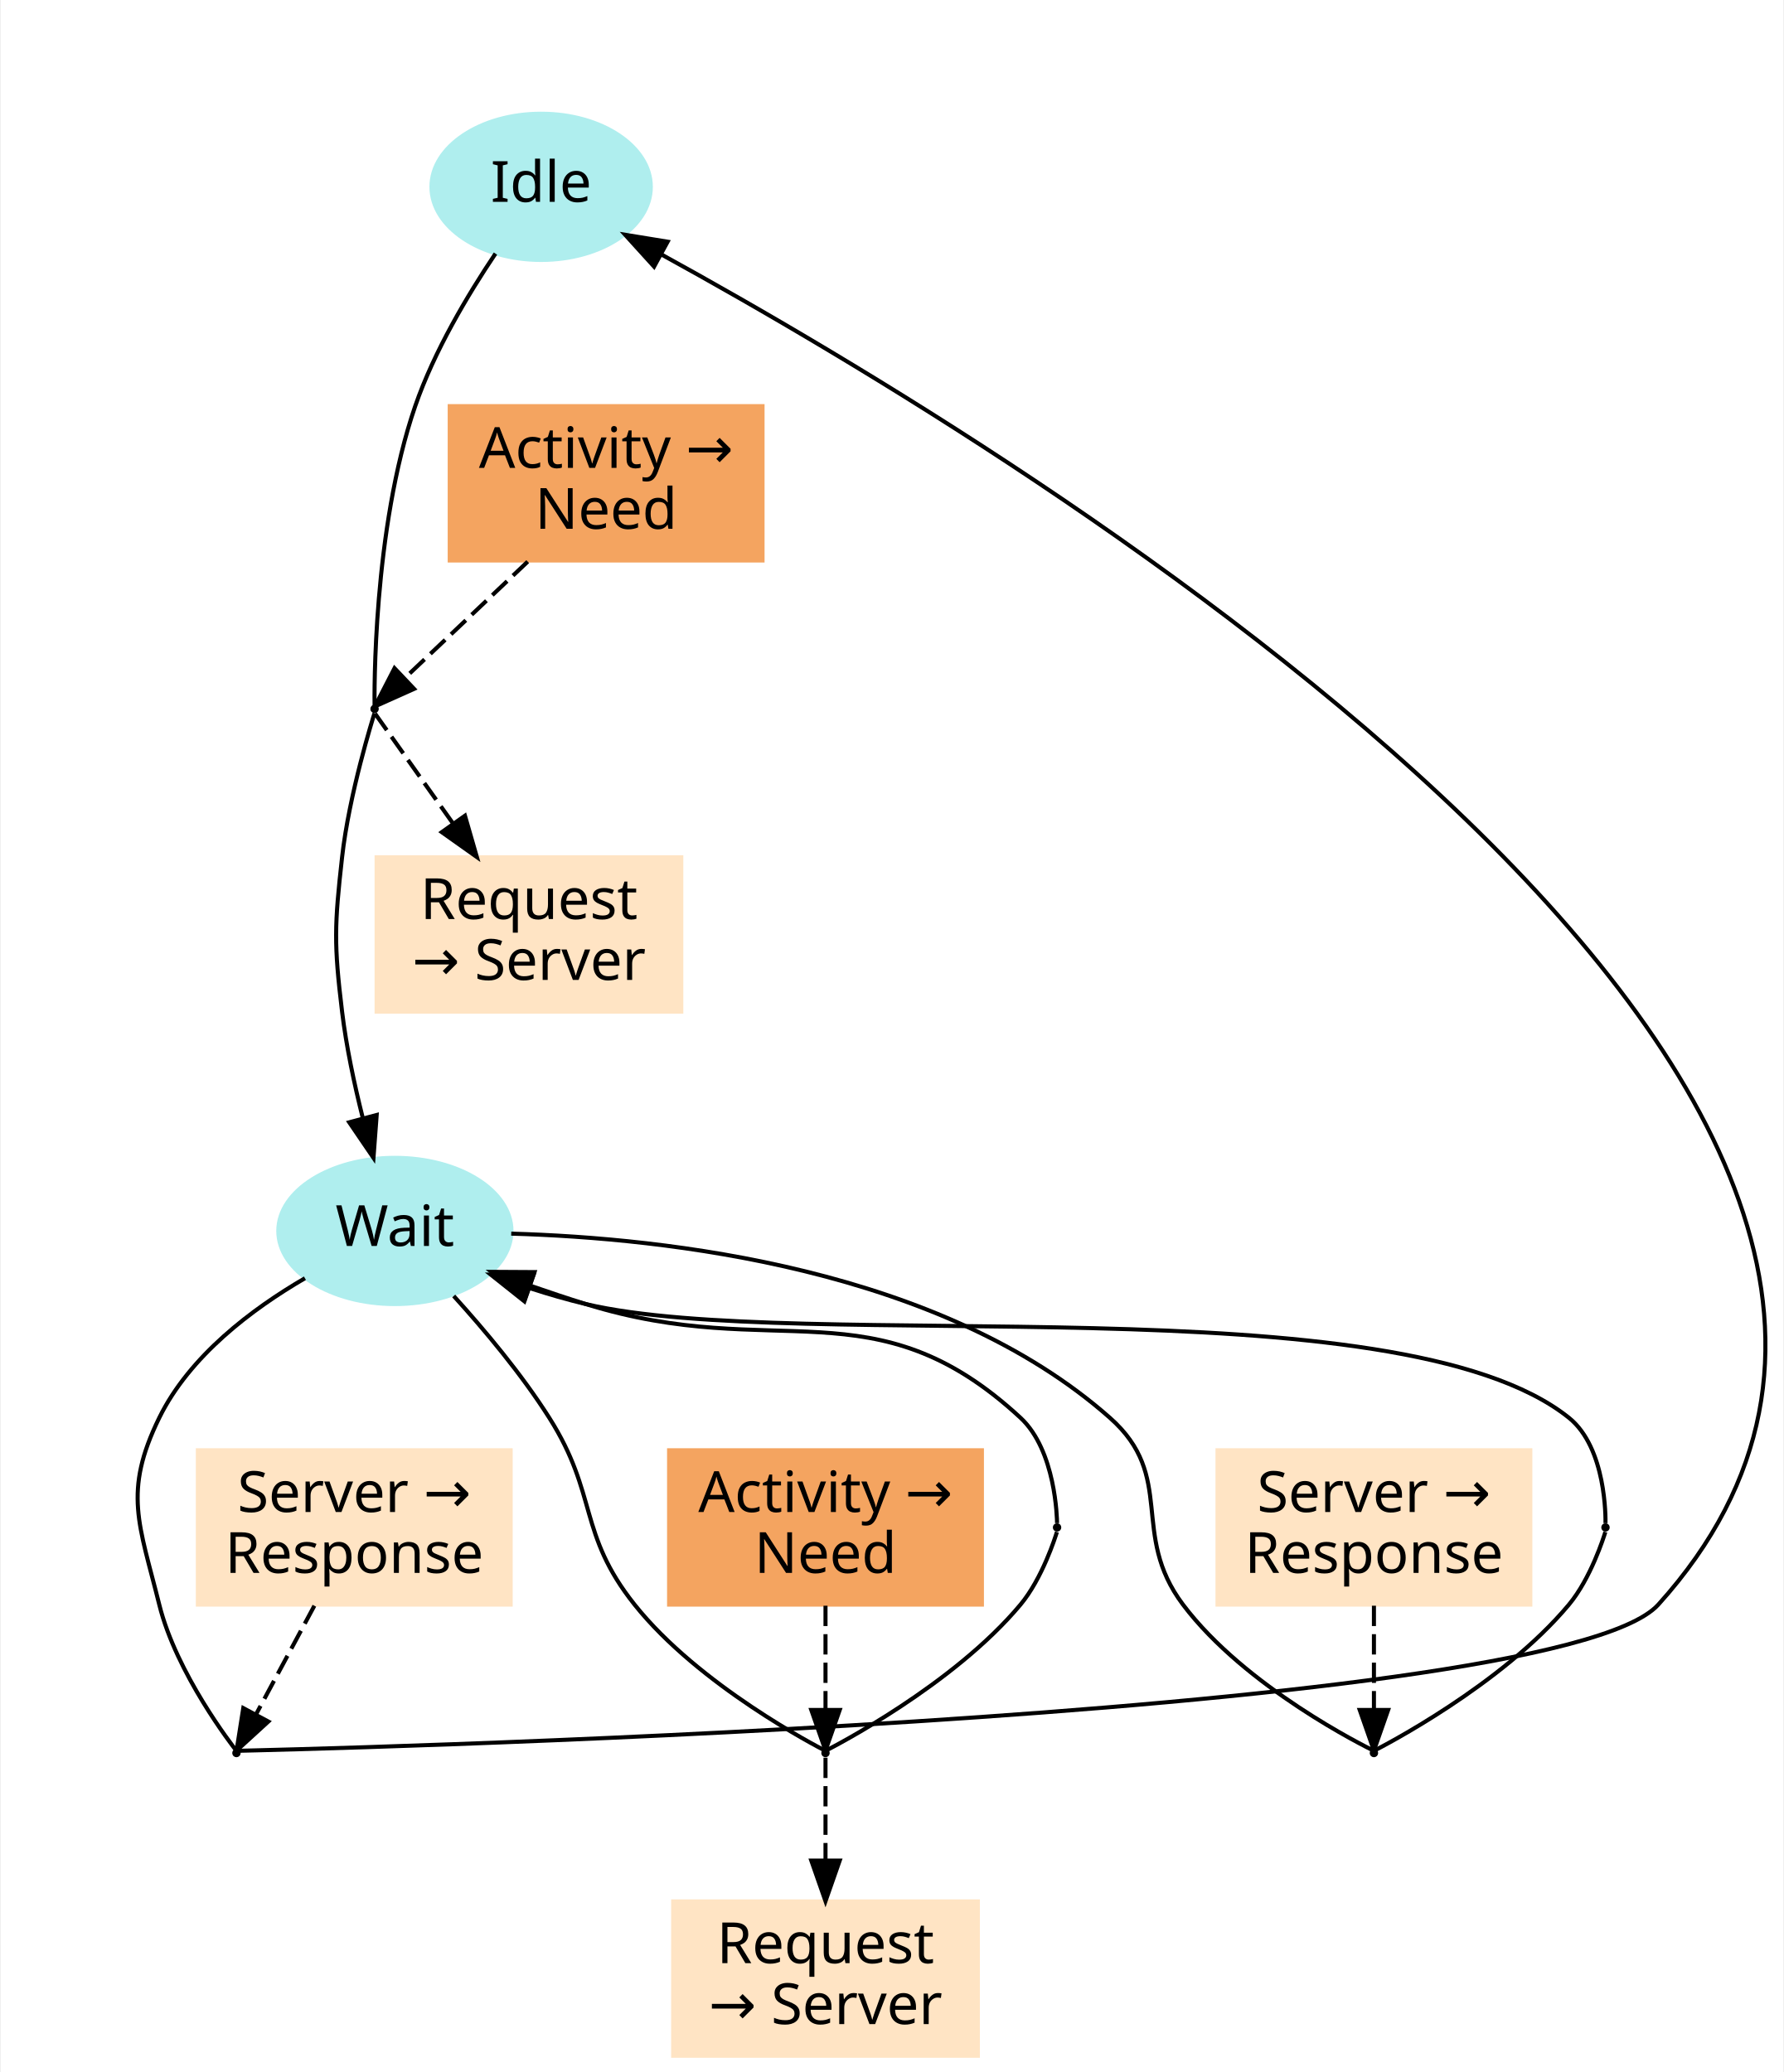
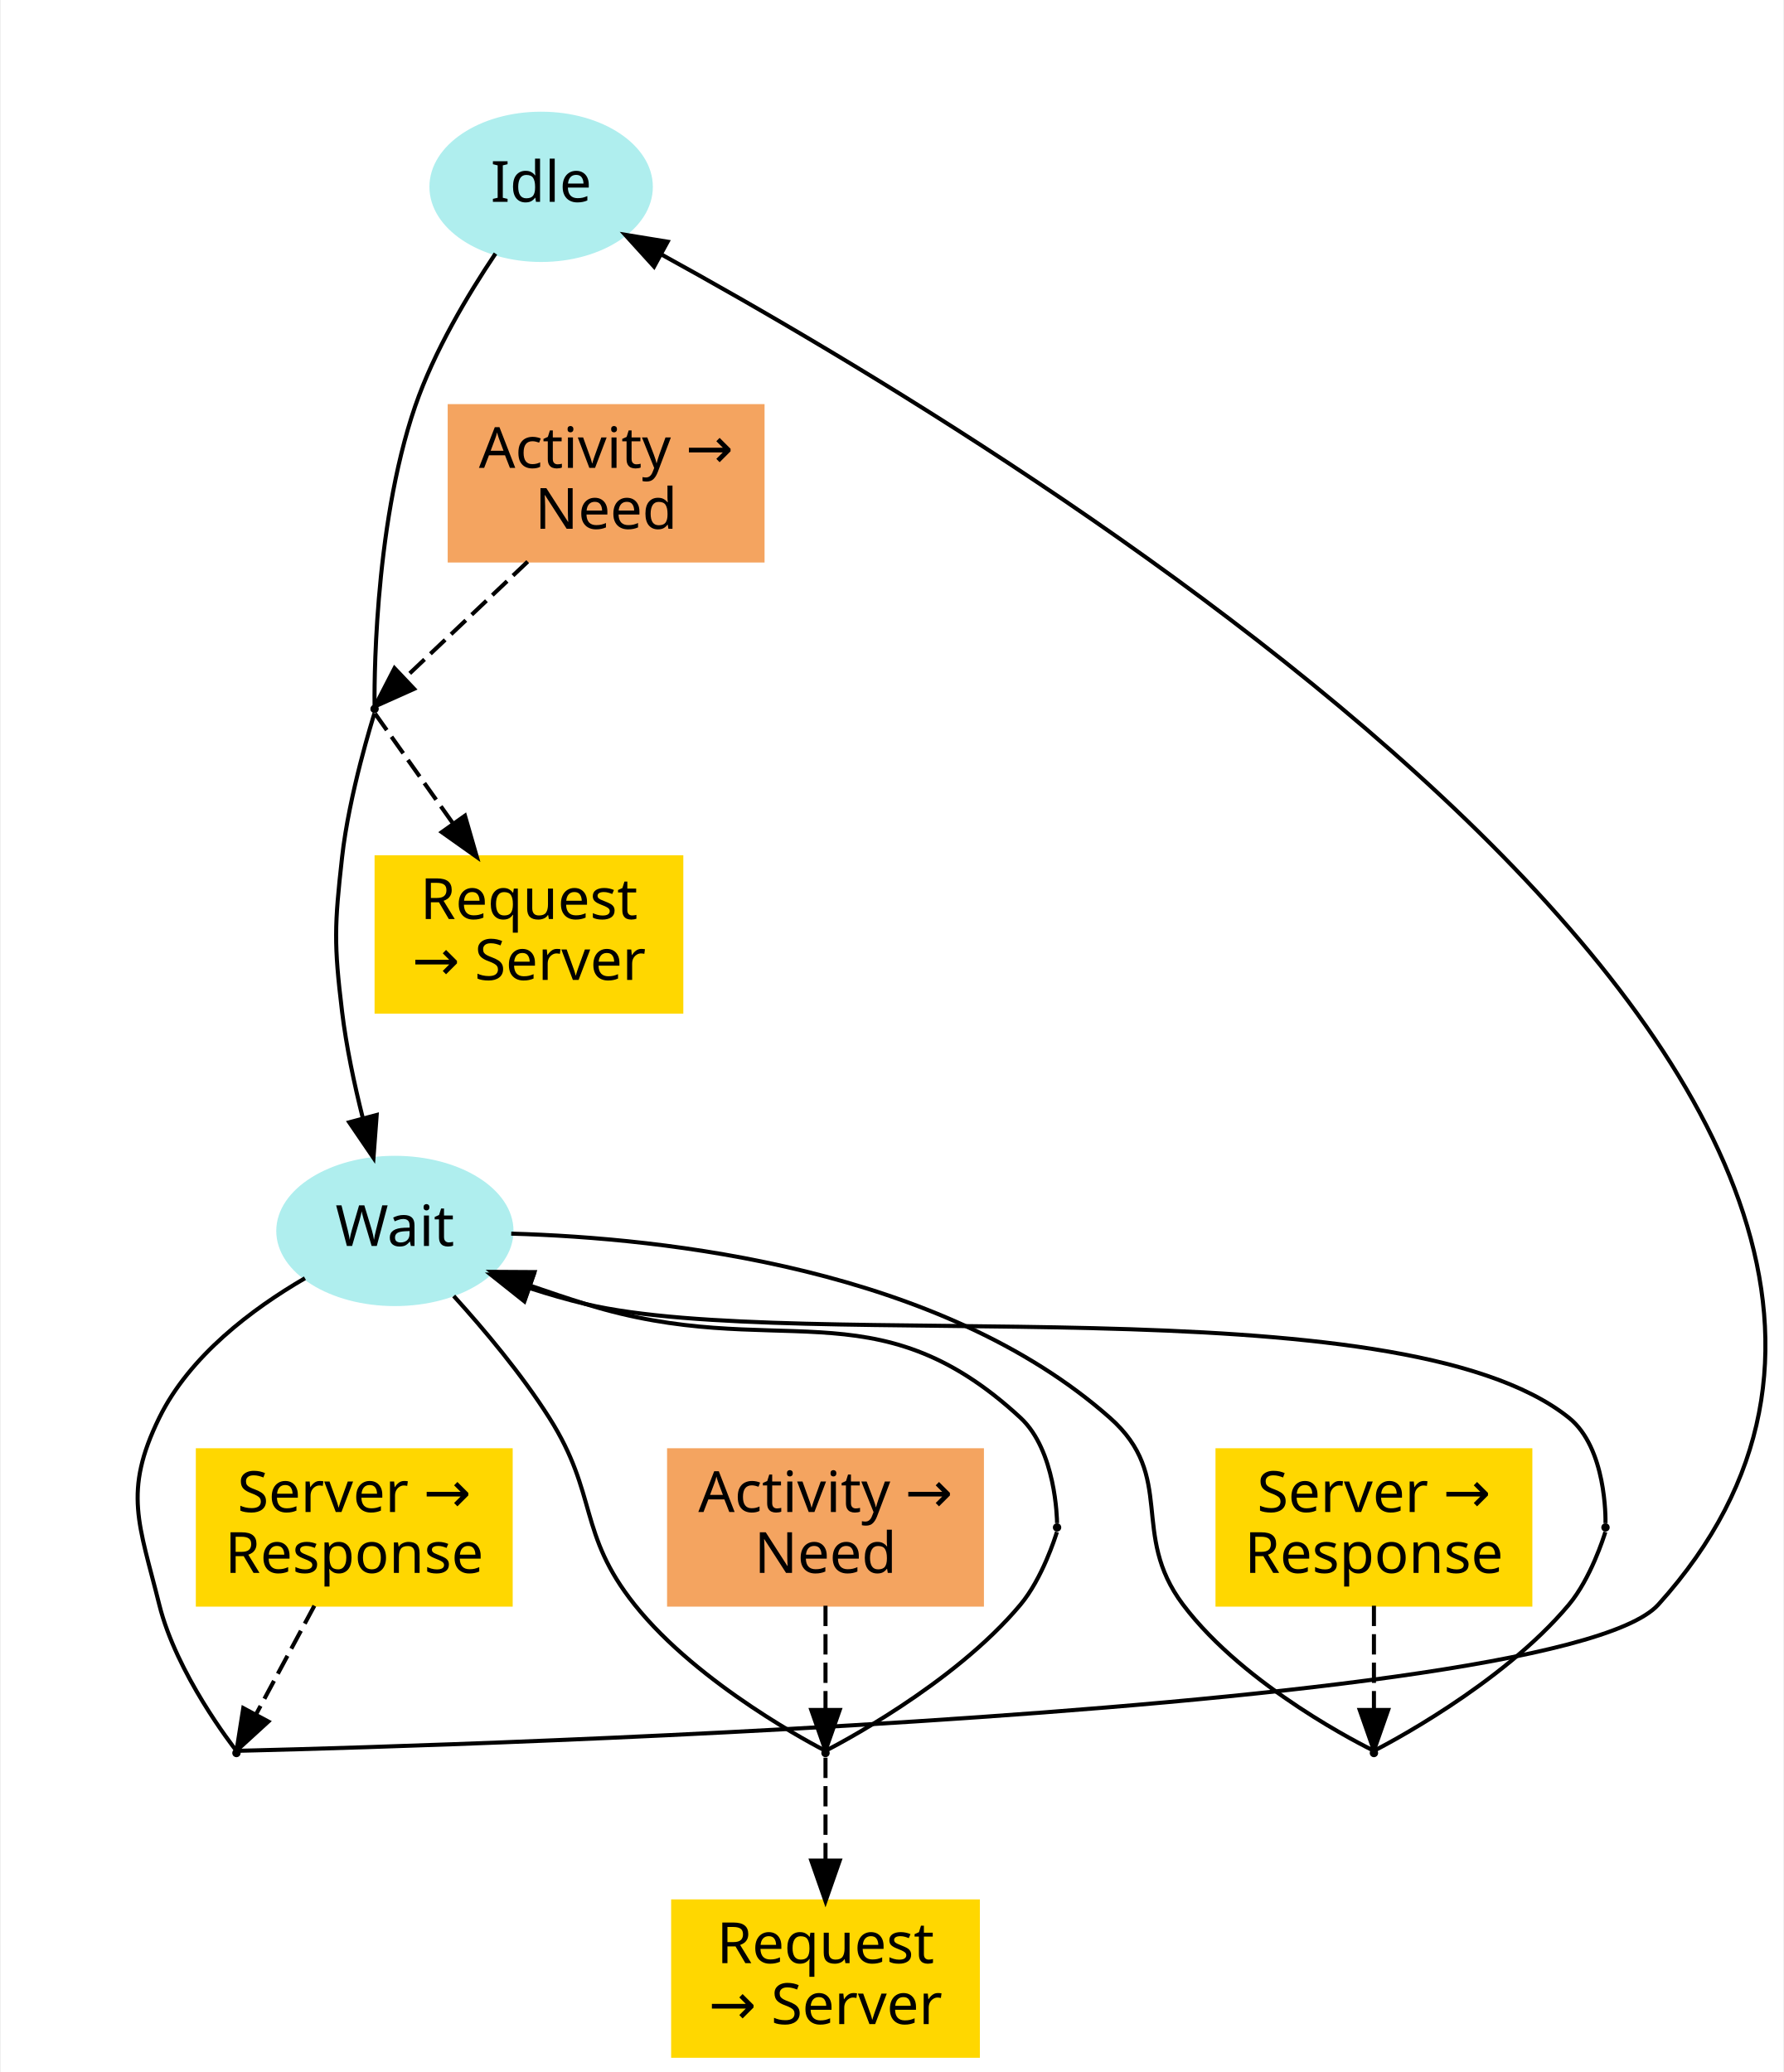
<svg xmlns="http://www.w3.org/2000/svg" width="439pt" height="510pt" viewBox="0.00 0.00 438.73 510.16">
  <g id="graph0" class="graph" transform="scale(1 1) rotate(0) translate(4 506.16)">
    <polygon fill="white" stroke="transparent" points="-4,4 -4,-506.16 434.73,-506.16 434.73,4 -4,4" />
    <g id="clust1" class="cluster">
      <polygon fill="none" stroke="white" points="70,-315.08 70,-494.16 200,-494.16 200,-315.08 70,-315.08" />
    </g>
    <g id="clust2" class="cluster">
      <polygon fill="none" stroke="white" points="78,-323.08 78,-486.16 192,-486.16 192,-323.08 78,-323.08" />
    </g>
    <g id="clust3" class="cluster">
      <polygon fill="none" stroke="white" points="8,-58 8,-237.08 408,-237.08 408,-58 8,-58" />
    </g>
    <g id="clust4" class="cluster">
      <polygon fill="none" stroke="white" points="16,-66 16,-229.08 130,-229.08 130,-66 16,-66" />
    </g>
    <g id="clust5" class="cluster">
      <polygon fill="none" stroke="white" points="152,-66 152,-157.08 265,-157.08 265,-66 152,-66" />
    </g>
    <g id="clust6" class="cluster">
      <polygon fill="none" stroke="white" points="287,-66 287,-157.08 400,-157.08 400,-66 287,-66" />
    </g>
    <g id="node1" class="node">
      <ellipse fill="PaleTurquoise" stroke="PaleTurquoise" cx="129" cy="-460.16" rx="27" ry="18" />
      <text text-anchor="middle" x="129" y="-456.46" font-family="sans-serif" font-size="14.00">Idle</text>
    </g>
    <g id="node2" class="node">
      <ellipse fill="black" stroke="black" cx="88" cy="-331.62" rx="0.54" ry="0.54" />
    </g>
    <g id="edge5" class="edge">
      <path fill="none" stroke="black" d="M117.76,-443.72C110.93,-433.55 102.65,-419.67 98,-406.16 87.53,-375.76 87.96,-334.81 88,-332.28" />
    </g>
    <g id="node3" class="node">
      <polygon fill="SandyBrown" stroke="SandyBrown" points="183.5,-406.16 106.5,-406.16 106.5,-368.16 183.5,-368.16 183.5,-406.16" />
      <text text-anchor="middle" x="145" y="-390.96" font-family="sans-serif" font-size="14.00">Activity →</text>
      <text text-anchor="middle" x="145" y="-375.96" font-family="sans-serif" font-size="14.00">Need</text>
    </g>
    <g id="node4" class="node">
      <ellipse fill="PaleTurquoise" stroke="PaleTurquoise" cx="93" cy="-203.08" rx="28.7" ry="18" />
      <text text-anchor="middle" x="93" y="-199.38" font-family="sans-serif" font-size="14.00">Wait</text>
    </g>
    <g id="edge6" class="edge">
      <path fill="none" stroke="black" d="M87.98,-330.56C87.62,-329.41 81.73,-310.67 80,-295.08 78.13,-278.29 77.97,-273.85 80,-257.08 81.04,-248.48 82.99,-239.27 85.08,-230.97" />
      <polygon fill="black" stroke="black" points="88.52,-231.64 87.73,-221.07 81.76,-229.83 88.52,-231.64" />
    </g>
    <g id="node13" class="node">
-       <polygon fill="Bisque" stroke="Bisque" points="163.5,-295.08 88.5,-295.08 88.5,-257.08 163.5,-257.08 163.5,-295.08" />
+       <polygon fill="Gold" stroke="Gold" points="163.5,-295.08 88.5,-295.08 88.5,-257.08 163.5,-257.08 163.5,-295.08" />
      <text text-anchor="middle" x="126" y="-279.88" font-family="sans-serif" font-size="14.00">Request</text>
      <text text-anchor="middle" x="126" y="-264.88" font-family="sans-serif" font-size="14.00">→ Server</text>
    </g>
    <g id="edge8" class="edge">
      <path fill="none" stroke="black" stroke-dasharray="5,2" d="M88.11,-330.47C89.2,-328.93 98.33,-316.06 107.35,-303.35" />
      <polygon fill="black" stroke="black" points="110.25,-305.32 113.18,-295.14 104.54,-301.27 110.25,-305.32" />
    </g>
    <g id="edge7" class="edge">
      <path fill="none" stroke="black" stroke-dasharray="5,2" d="M125.7,-367.88C115.31,-358.04 103.1,-346.47 95.45,-339.22" />
      <polygon fill="black" stroke="black" points="97.73,-336.55 88.06,-332.22 92.91,-341.64 97.73,-336.55" />
    </g>
    <g id="node5" class="node">
      <ellipse fill="black" stroke="black" cx="54" cy="-74.54" rx="0.54" ry="0.54" />
    </g>
    <g id="edge10" class="edge">
      <path fill="none" stroke="black" d="M70.86,-191.44C57.82,-183.85 42.46,-172.3 35,-157.08 26.01,-138.72 30.08,-130.92 35,-111.08 39.21,-94.07 53.09,-76.23 53.96,-75.13" />
    </g>
    <g id="node6" class="node">
-       <polygon fill="Bisque" stroke="Bisque" points="121.5,-149.08 44.5,-149.08 44.5,-111.08 121.5,-111.08 121.5,-149.08" />
+       <polygon fill="Gold" stroke="Gold" points="121.5,-149.08 44.5,-149.08 44.5,-111.08 121.5,-111.08 121.5,-149.08" />
      <text text-anchor="middle" x="83" y="-133.88" font-family="sans-serif" font-size="14.00">Server →</text>
      <text text-anchor="middle" x="83" y="-118.88" font-family="sans-serif" font-size="14.00">Response</text>
    </g>
    <g id="node7" class="node">
      <ellipse fill="black" stroke="black" cx="199" cy="-74.54" rx="0.54" ry="0.54" />
    </g>
    <g id="edge13" class="edge">
      <path fill="none" stroke="black" d="M107.48,-187.07C115.09,-178.68 124.21,-167.79 131,-157.08 143.03,-138.1 138,-128.66 152,-111.08 167.88,-91.14 197.1,-76.05 198.91,-75.12" />
    </g>
    <g id="node9" class="node">
      <polygon fill="SandyBrown" stroke="SandyBrown" points="237.5,-149.08 160.5,-149.08 160.5,-111.08 237.5,-111.08 237.5,-149.08" />
      <text text-anchor="middle" x="199" y="-133.88" font-family="sans-serif" font-size="14.00">Activity →</text>
      <text text-anchor="middle" x="199" y="-118.88" font-family="sans-serif" font-size="14.00">Need</text>
    </g>
    <g id="node10" class="node">
      <ellipse fill="black" stroke="black" cx="334" cy="-74.54" rx="0.54" ry="0.54" />
    </g>
    <g id="edge18" class="edge">
      <path fill="none" stroke="black" d="M121.64,-202.42C159.82,-201.33 227.42,-193.85 269,-157.08 285.45,-142.54 273.8,-128.62 287,-111.08 302.33,-90.71 332.07,-76.02 333.91,-75.12" />
    </g>
    <g id="node12" class="node">
-       <polygon fill="Bisque" stroke="Bisque" points="372.5,-149.08 295.5,-149.08 295.5,-111.08 372.5,-111.08 372.5,-149.08" />
+       <polygon fill="Gold" stroke="Gold" points="372.5,-149.08 295.5,-149.08 295.5,-111.08 372.5,-111.08 372.5,-149.08" />
      <text text-anchor="middle" x="334" y="-133.88" font-family="sans-serif" font-size="14.00">Server →</text>
      <text text-anchor="middle" x="334" y="-118.88" font-family="sans-serif" font-size="14.00">Response</text>
    </g>
    <g id="edge11" class="edge">
      <path fill="none" stroke="black" d="M54.06,-75.08C59.04,-75.19 378.01,-82.28 404,-111.08 514.01,-232.98 250.04,-393.27 158.71,-443.45" />
      <polygon fill="black" stroke="black" points="156.8,-440.51 149.68,-448.36 160.14,-446.65 156.8,-440.51" />
    </g>
    <g id="edge12" class="edge">
      <path fill="none" stroke="black" stroke-dasharray="5,2" d="M73.18,-110.8C68.34,-101.79 62.72,-91.33 58.82,-84.06" />
      <polygon fill="black" stroke="black" points="61.85,-82.29 54.03,-75.14 55.68,-85.6 61.85,-82.29" />
    </g>
    <g id="node14" class="node">
-       <polygon fill="Bisque" stroke="Bisque" points="236.5,-38 161.5,-38 161.5,0 236.5,0 236.5,-38" />
+       <polygon fill="Gold" stroke="Gold" points="236.5,-38 161.5,-38 161.5,0 236.5,0 236.5,-38" />
      <text text-anchor="middle" x="199" y="-22.8" font-family="sans-serif" font-size="14.00">Request</text>
      <text text-anchor="middle" x="199" y="-7.8" font-family="sans-serif" font-size="14.00">→ Server</text>
    </g>
    <g id="edge17" class="edge">
      <path fill="none" stroke="black" stroke-dasharray="5,2" d="M199,-73.39C199,-71.92 199,-60.18 199,-48.09" />
      <polygon fill="black" stroke="black" points="202.5,-48.06 199,-38.06 195.5,-48.06 202.5,-48.06" />
    </g>
    <g id="node8" class="node">
      <ellipse fill="black" stroke="black" cx="256" cy="-130.08" rx="0.54" ry="0.54" />
    </g>
    <g id="edge14" class="edge">
      <path fill="none" stroke="black" d="M256,-131.13C255.99,-132.18 255.69,-149.03 247,-157.08 210.92,-190.47 186.94,-170.48 140,-185.08 135.59,-186.45 130.99,-187.99 126.46,-189.56" />
      <polygon fill="black" stroke="black" points="125.01,-186.36 116.77,-193.01 127.36,-192.95 125.01,-186.36" />
    </g>
    <g id="edge15" class="edge">
      <path fill="none" stroke="black" d="M255.96,-128.95C255.58,-127.71 252.37,-117.52 247,-111.08 230.45,-91.25 200.92,-76.06 199.09,-75.13" />
    </g>
    <g id="edge16" class="edge">
      <path fill="none" stroke="black" stroke-dasharray="5,2" d="M199,-110.8C199,-102.26 199,-92.42 199,-85.24" />
      <polygon fill="black" stroke="black" points="202.5,-85.14 199,-75.14 195.5,-85.14 202.5,-85.14" />
    </g>
    <g id="node11" class="node">
      <ellipse fill="black" stroke="black" cx="391" cy="-130.08" rx="0.54" ry="0.54" />
    </g>
    <g id="edge19" class="edge">
      <path fill="none" stroke="black" d="M391,-131.13C391.02,-132.22 391.24,-149.66 382,-157.08 339.78,-190.97 192.7,-172.68 140,-185.08 135.51,-186.14 130.85,-187.49 126.3,-188.97" />
      <polygon fill="black" stroke="black" points="124.88,-185.75 116.59,-192.34 127.18,-192.37 124.88,-185.75" />
    </g>
    <g id="edge20" class="edge">
      <path fill="none" stroke="black" d="M390.96,-128.95C390.58,-127.71 387.37,-117.52 382,-111.08 365.45,-91.25 335.92,-76.06 334.09,-75.13" />
    </g>
    <g id="edge21" class="edge">
      <path fill="none" stroke="black" stroke-dasharray="5,2" d="M334,-110.8C334,-102.26 334,-92.42 334,-85.24" />
      <polygon fill="black" stroke="black" points="337.5,-85.14 334,-75.14 330.5,-85.14 337.5,-85.14" />
    </g>
  </g>
</svg>
